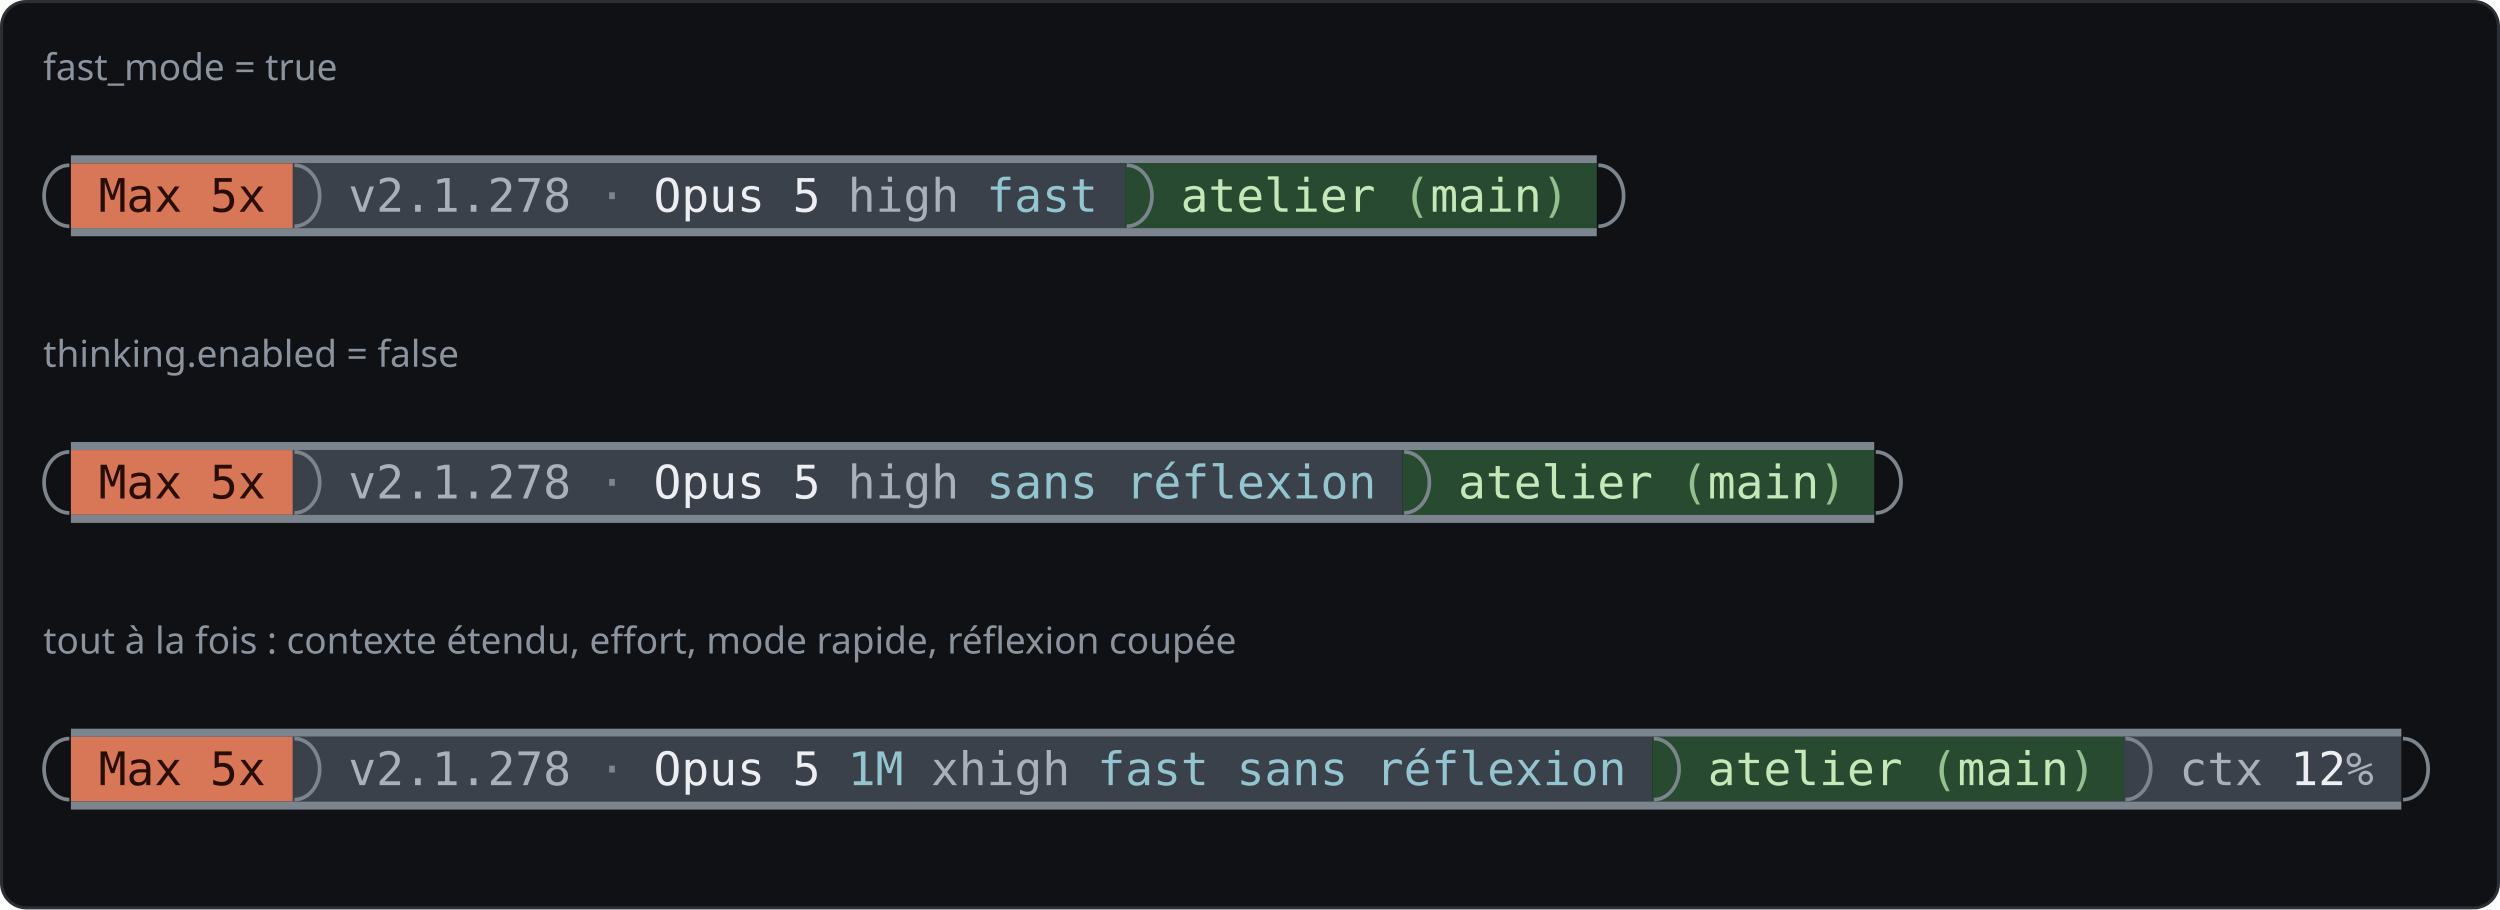
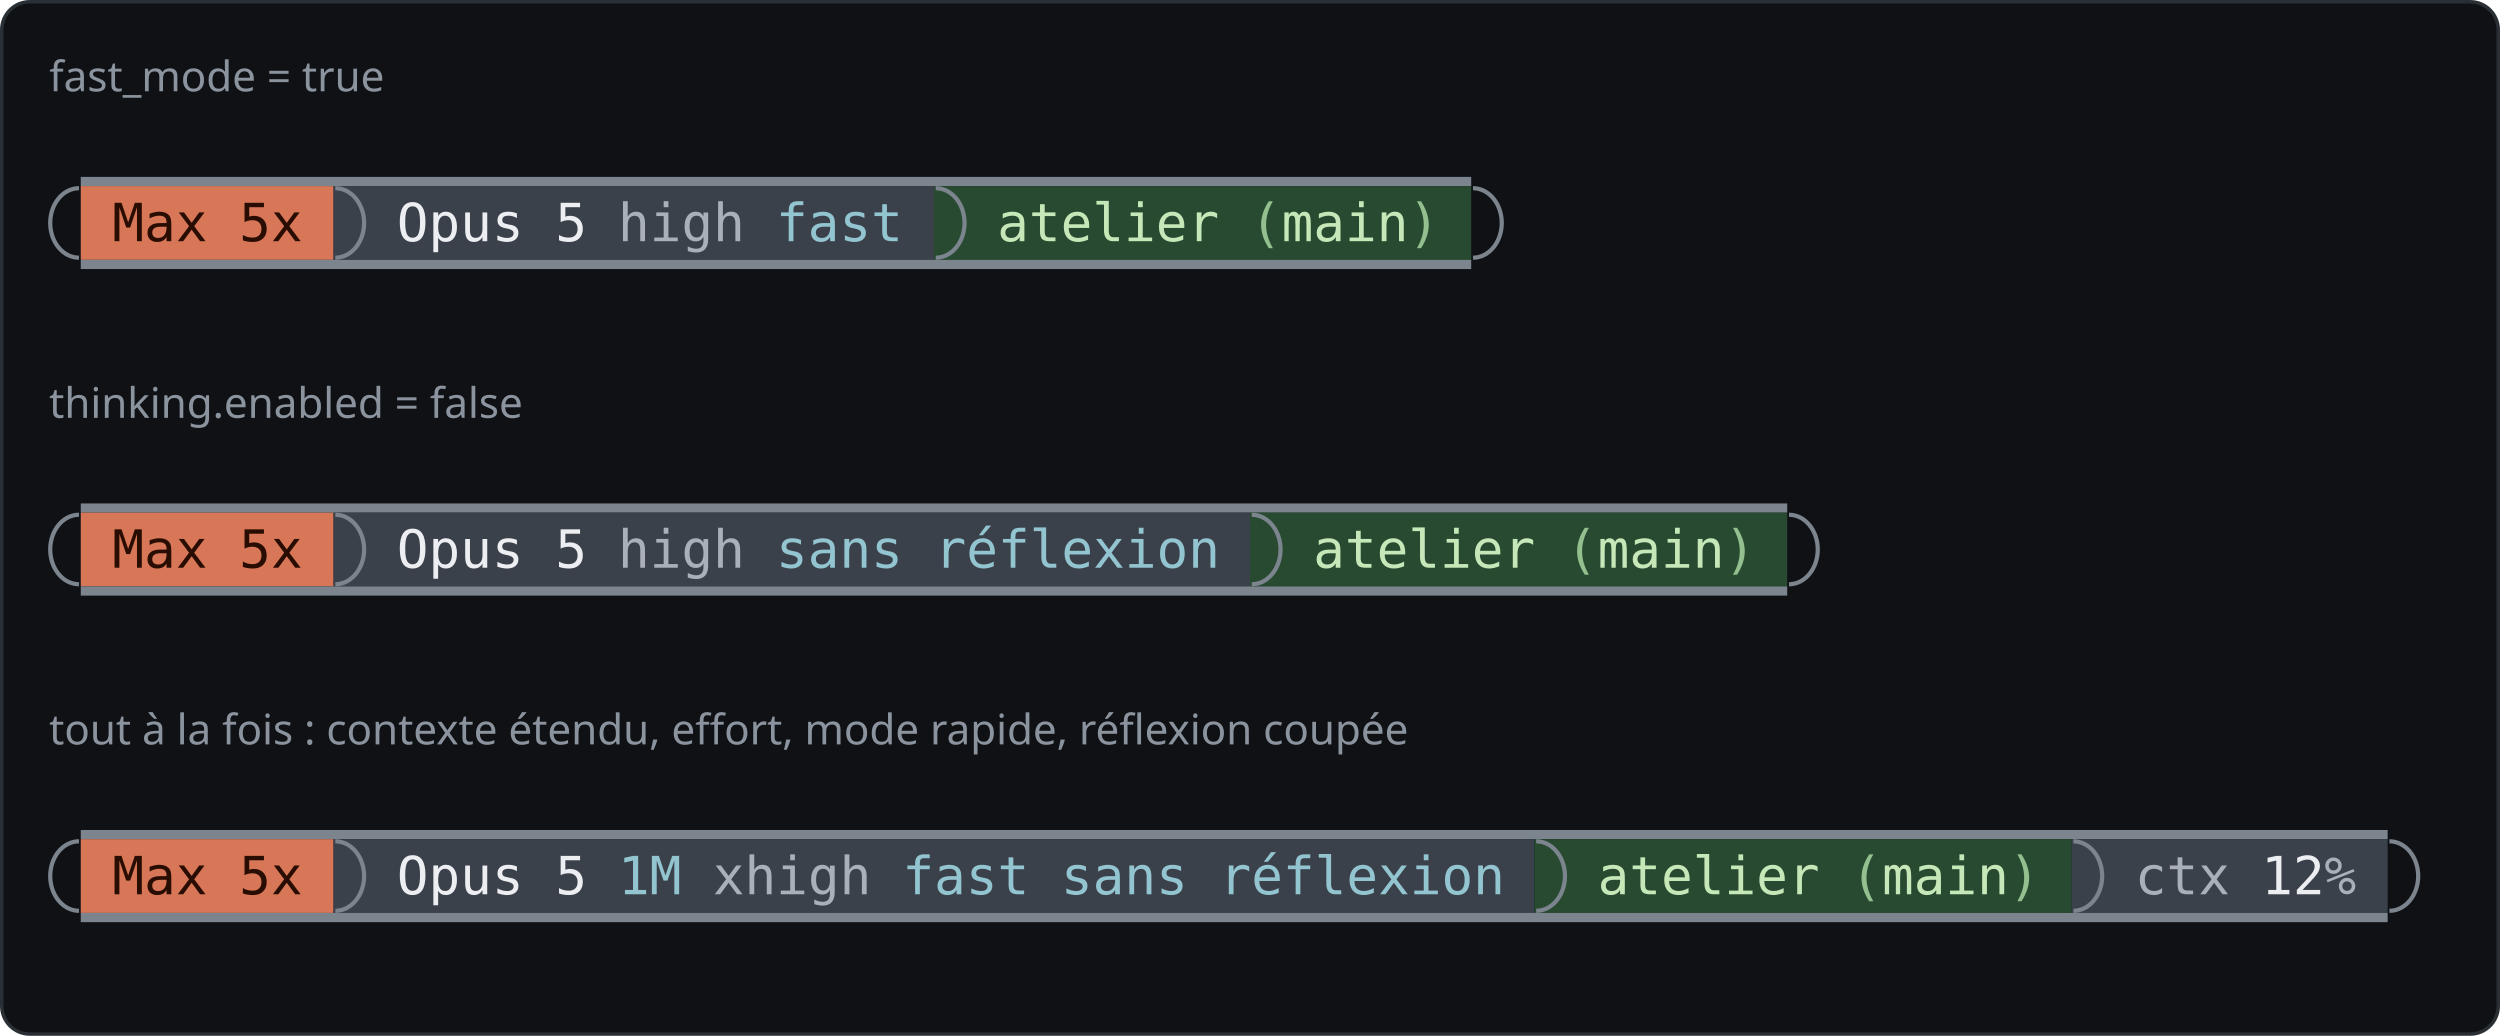
- <svg xmlns="http://www.w3.org/2000/svg" width="811" height="295" viewBox="0 0 811 295" role="img" aria-labelledby="titre">
+ <svg xmlns="http://www.w3.org/2000/svg" width="712" height="295" viewBox="0 0 712 295" role="img" aria-labelledby="titre">
  <style>text{font-family:'Cascadia Mono','Consolas','DejaVu Sans Mono',monospace;font-size:15px;dominant-baseline:central;white-space:pre}.l{font-family:'Segoe UI',system-ui,sans-serif;font-size:12px;fill:#8b949e;dominant-baseline:auto}</style>
-   <rect x="0.5" y="0.5" width="810" height="294" rx="8" fill="#0f1114" stroke="#2a2f36" />
+   <rect x="0.5" y="0.5" width="711" height="294" rx="8" fill="#0f1114" stroke="#2a2f36" />
  <text class="l" x="14" y="26">fast_mode = true</text>
-   <rect x="23" y="50.38" width="495" height="2.63" fill="rgb(124,132,142)" />
+   <rect x="23" y="50.38" width="396" height="2.63" fill="rgb(124,132,142)" />
  <rect x="23" y="53" width="72" height="21" fill="rgb(215,119,87)" />
-   <rect x="95" y="53" width="270" height="21" fill="rgb(59,65,75)" />
-   <rect x="365" y="53" width="153" height="21" fill="rgb(39,74,49)" />
+   <rect x="95" y="53" width="171" height="21" fill="rgb(59,65,75)" />
+   <rect x="266" y="53" width="153" height="21" fill="rgb(39,74,49)" />
  <path d="M 22.5,53.6 A 8.2,9.9 0 0 0 22.5,73.4" fill="none" stroke="rgb(124,132,142)" stroke-width="1.2" />
  <path d="M 95.5,53.6 A 8.2,9.9 0 0 1 95.5,73.4" fill="none" stroke="rgb(124,132,142)" stroke-width="1.2" />
-   <path d="M 365.5,53.6 A 8.2,9.9 0 0 1 365.5,73.4" fill="none" stroke="rgb(124,132,142)" stroke-width="1.2" />
-   <path d="M 518.5,53.6 A 8.2,9.9 0 0 1 518.5,73.4" fill="none" stroke="rgb(124,132,142)" stroke-width="1.2" />
+   <path d="M 266.5,53.6 A 8.2,9.9 0 0 1 266.5,73.4" fill="none" stroke="rgb(124,132,142)" stroke-width="1.2" />
+   <path d="M 419.5,53.6 A 8.2,9.9 0 0 1 419.5,73.4" fill="none" stroke="rgb(124,132,142)" stroke-width="1.2" />
  <text x="32" y="63.5" textLength="63" lengthAdjust="spacingAndGlyphs" fill="rgb(42,13,2)" xml:space="preserve">Max 5x </text>
-   <text x="113" y="63.5" textLength="72" lengthAdjust="spacingAndGlyphs" fill="rgb(169,176,184)" xml:space="preserve">v2.1.278</text>
-   <text x="185" y="63.5" textLength="27" lengthAdjust="spacingAndGlyphs" fill="rgb(124,132,142)" xml:space="preserve"> · </text>
-   <text x="212" y="63.5" textLength="63" lengthAdjust="spacingAndGlyphs" fill="rgb(236,238,241)" xml:space="preserve">Opus 5 </text>
-   <text x="275" y="63.5" textLength="45" lengthAdjust="spacingAndGlyphs" fill="rgb(169,176,184)" xml:space="preserve">high </text>
-   <text x="320" y="63.5" textLength="45" lengthAdjust="spacingAndGlyphs" fill="rgb(147,197,208)" xml:space="preserve">fast </text>
-   <text x="383" y="63.5" textLength="63" lengthAdjust="spacingAndGlyphs" fill="rgb(198,232,184)" xml:space="preserve">atelier</text>
-   <text x="446" y="63.5" textLength="18" lengthAdjust="spacingAndGlyphs" fill="rgb(147,192,142)" xml:space="preserve"> (</text>
-   <text x="464" y="63.5" textLength="36" lengthAdjust="spacingAndGlyphs" fill="rgb(198,232,184)" xml:space="preserve">main</text>
-   <text x="500" y="63.5" textLength="18" lengthAdjust="spacingAndGlyphs" fill="rgb(147,192,142)" xml:space="preserve">) </text>
-   <rect x="23" y="74" width="495" height="2.63" fill="rgb(124,132,142)" />
+   <text x="113" y="63.5" textLength="63" lengthAdjust="spacingAndGlyphs" fill="rgb(236,238,241)" xml:space="preserve">Opus 5 </text>
+   <text x="176" y="63.5" textLength="45" lengthAdjust="spacingAndGlyphs" fill="rgb(169,176,184)" xml:space="preserve">high </text>
+   <text x="221" y="63.5" textLength="45" lengthAdjust="spacingAndGlyphs" fill="rgb(147,197,208)" xml:space="preserve">fast </text>
+   <text x="284" y="63.5" textLength="63" lengthAdjust="spacingAndGlyphs" fill="rgb(198,232,184)" xml:space="preserve">atelier</text>
+   <text x="347" y="63.5" textLength="18" lengthAdjust="spacingAndGlyphs" fill="rgb(147,192,142)" xml:space="preserve"> (</text>
+   <text x="365" y="63.5" textLength="36" lengthAdjust="spacingAndGlyphs" fill="rgb(198,232,184)" xml:space="preserve">main</text>
+   <text x="401" y="63.5" textLength="18" lengthAdjust="spacingAndGlyphs" fill="rgb(147,192,142)" xml:space="preserve">) </text>
+   <rect x="23" y="74" width="396" height="2.63" fill="rgb(124,132,142)" />
  <text class="l" x="14" y="119">thinking.enabled = false</text>
-   <rect x="23" y="143.38" width="585" height="2.63" fill="rgb(124,132,142)" />
+   <rect x="23" y="143.38" width="486" height="2.63" fill="rgb(124,132,142)" />
  <rect x="23" y="146" width="72" height="21" fill="rgb(215,119,87)" />
-   <rect x="95" y="146" width="360" height="21" fill="rgb(59,65,75)" />
-   <rect x="455" y="146" width="153" height="21" fill="rgb(39,74,49)" />
+   <rect x="95" y="146" width="261" height="21" fill="rgb(59,65,75)" />
+   <rect x="356" y="146" width="153" height="21" fill="rgb(39,74,49)" />
  <path d="M 22.5,146.6 A 8.2,9.9 0 0 0 22.5,166.4" fill="none" stroke="rgb(124,132,142)" stroke-width="1.2" />
  <path d="M 95.5,146.6 A 8.2,9.9 0 0 1 95.5,166.4" fill="none" stroke="rgb(124,132,142)" stroke-width="1.2" />
-   <path d="M 455.5,146.6 A 8.2,9.9 0 0 1 455.5,166.4" fill="none" stroke="rgb(124,132,142)" stroke-width="1.2" />
-   <path d="M 608.5,146.6 A 8.2,9.9 0 0 1 608.5,166.4" fill="none" stroke="rgb(124,132,142)" stroke-width="1.2" />
+   <path d="M 356.5,146.6 A 8.2,9.9 0 0 1 356.5,166.4" fill="none" stroke="rgb(124,132,142)" stroke-width="1.2" />
+   <path d="M 509.5,146.6 A 8.2,9.9 0 0 1 509.5,166.4" fill="none" stroke="rgb(124,132,142)" stroke-width="1.2" />
  <text x="32" y="156.5" textLength="63" lengthAdjust="spacingAndGlyphs" fill="rgb(42,13,2)" xml:space="preserve">Max 5x </text>
-   <text x="113" y="156.5" textLength="72" lengthAdjust="spacingAndGlyphs" fill="rgb(169,176,184)" xml:space="preserve">v2.1.278</text>
-   <text x="185" y="156.5" textLength="27" lengthAdjust="spacingAndGlyphs" fill="rgb(124,132,142)" xml:space="preserve"> · </text>
-   <text x="212" y="156.5" textLength="63" lengthAdjust="spacingAndGlyphs" fill="rgb(236,238,241)" xml:space="preserve">Opus 5 </text>
-   <text x="275" y="156.5" textLength="45" lengthAdjust="spacingAndGlyphs" fill="rgb(169,176,184)" xml:space="preserve">high </text>
-   <text x="320" y="156.5" textLength="135" lengthAdjust="spacingAndGlyphs" fill="rgb(147,197,208)" xml:space="preserve">sans réflexion </text>
-   <text x="473" y="156.5" textLength="63" lengthAdjust="spacingAndGlyphs" fill="rgb(198,232,184)" xml:space="preserve">atelier</text>
-   <text x="536" y="156.5" textLength="18" lengthAdjust="spacingAndGlyphs" fill="rgb(147,192,142)" xml:space="preserve"> (</text>
-   <text x="554" y="156.5" textLength="36" lengthAdjust="spacingAndGlyphs" fill="rgb(198,232,184)" xml:space="preserve">main</text>
-   <text x="590" y="156.5" textLength="18" lengthAdjust="spacingAndGlyphs" fill="rgb(147,192,142)" xml:space="preserve">) </text>
-   <rect x="23" y="167" width="585" height="2.63" fill="rgb(124,132,142)" />
+   <text x="113" y="156.5" textLength="63" lengthAdjust="spacingAndGlyphs" fill="rgb(236,238,241)" xml:space="preserve">Opus 5 </text>
+   <text x="176" y="156.5" textLength="45" lengthAdjust="spacingAndGlyphs" fill="rgb(169,176,184)" xml:space="preserve">high </text>
+   <text x="221" y="156.5" textLength="135" lengthAdjust="spacingAndGlyphs" fill="rgb(147,197,208)" xml:space="preserve">sans réflexion </text>
+   <text x="374" y="156.5" textLength="63" lengthAdjust="spacingAndGlyphs" fill="rgb(198,232,184)" xml:space="preserve">atelier</text>
+   <text x="437" y="156.5" textLength="18" lengthAdjust="spacingAndGlyphs" fill="rgb(147,192,142)" xml:space="preserve"> (</text>
+   <text x="455" y="156.5" textLength="36" lengthAdjust="spacingAndGlyphs" fill="rgb(198,232,184)" xml:space="preserve">main</text>
+   <text x="491" y="156.5" textLength="18" lengthAdjust="spacingAndGlyphs" fill="rgb(147,192,142)" xml:space="preserve">) </text>
+   <rect x="23" y="167" width="486" height="2.63" fill="rgb(124,132,142)" />
  <text class="l" x="14" y="212">tout à la fois : contexte étendu, effort, mode rapide, réflexion coupée</text>
-   <rect x="23" y="236.38" width="756" height="2.63" fill="rgb(124,132,142)" />
+   <rect x="23" y="236.38" width="657" height="2.63" fill="rgb(124,132,142)" />
  <rect x="23" y="239" width="72" height="21" fill="rgb(215,119,87)" />
-   <rect x="95" y="239" width="441" height="21" fill="rgb(59,65,75)" />
-   <rect x="536" y="239" width="153" height="21" fill="rgb(39,74,49)" />
-   <rect x="689" y="239" width="90" height="21" fill="rgb(59,65,75)" />
+   <rect x="95" y="239" width="342" height="21" fill="rgb(59,65,75)" />
+   <rect x="437" y="239" width="153" height="21" fill="rgb(39,74,49)" />
+   <rect x="590" y="239" width="90" height="21" fill="rgb(59,65,75)" />
  <path d="M 22.5,239.6 A 8.2,9.9 0 0 0 22.5,259.4" fill="none" stroke="rgb(124,132,142)" stroke-width="1.2" />
  <path d="M 95.5,239.6 A 8.2,9.9 0 0 1 95.5,259.4" fill="none" stroke="rgb(124,132,142)" stroke-width="1.2" />
-   <path d="M 536.5,239.6 A 8.2,9.9 0 0 1 536.5,259.4" fill="none" stroke="rgb(124,132,142)" stroke-width="1.2" />
-   <path d="M 689.5,239.6 A 8.2,9.9 0 0 1 689.5,259.4" fill="none" stroke="rgb(124,132,142)" stroke-width="1.2" />
-   <path d="M 779.5,239.6 A 8.2,9.9 0 0 1 779.5,259.4" fill="none" stroke="rgb(124,132,142)" stroke-width="1.2" />
+   <path d="M 437.5,239.6 A 8.2,9.9 0 0 1 437.5,259.4" fill="none" stroke="rgb(124,132,142)" stroke-width="1.2" />
+   <path d="M 590.5,239.6 A 8.2,9.9 0 0 1 590.5,259.4" fill="none" stroke="rgb(124,132,142)" stroke-width="1.2" />
+   <path d="M 680.5,239.6 A 8.2,9.9 0 0 1 680.5,259.4" fill="none" stroke="rgb(124,132,142)" stroke-width="1.2" />
  <text x="32" y="249.5" textLength="63" lengthAdjust="spacingAndGlyphs" fill="rgb(42,13,2)" xml:space="preserve">Max 5x </text>
-   <text x="113" y="249.5" textLength="72" lengthAdjust="spacingAndGlyphs" fill="rgb(169,176,184)" xml:space="preserve">v2.1.278</text>
-   <text x="185" y="249.5" textLength="27" lengthAdjust="spacingAndGlyphs" fill="rgb(124,132,142)" xml:space="preserve"> · </text>
-   <text x="212" y="249.5" textLength="63" lengthAdjust="spacingAndGlyphs" fill="rgb(236,238,241)" xml:space="preserve">Opus 5 </text>
-   <text x="275" y="249.5" textLength="27" lengthAdjust="spacingAndGlyphs" fill="rgb(147,197,208)" xml:space="preserve">1M </text>
-   <text x="302" y="249.5" textLength="54" lengthAdjust="spacingAndGlyphs" fill="rgb(169,176,184)" xml:space="preserve">xhigh </text>
-   <text x="356" y="249.5" textLength="180" lengthAdjust="spacingAndGlyphs" fill="rgb(147,197,208)" xml:space="preserve">fast sans réflexion </text>
-   <text x="554" y="249.5" textLength="63" lengthAdjust="spacingAndGlyphs" fill="rgb(198,232,184)" xml:space="preserve">atelier</text>
-   <text x="617" y="249.5" textLength="18" lengthAdjust="spacingAndGlyphs" fill="rgb(147,192,142)" xml:space="preserve"> (</text>
-   <text x="635" y="249.5" textLength="36" lengthAdjust="spacingAndGlyphs" fill="rgb(198,232,184)" xml:space="preserve">main</text>
-   <text x="671" y="249.5" textLength="18" lengthAdjust="spacingAndGlyphs" fill="rgb(147,192,142)" xml:space="preserve">) </text>
-   <text x="707" y="249.5" textLength="36" lengthAdjust="spacingAndGlyphs" fill="rgb(169,176,184)" xml:space="preserve">ctx </text>
-   <text x="743" y="249.5" textLength="18" lengthAdjust="spacingAndGlyphs" fill="rgb(236,238,241)" xml:space="preserve">12</text>
-   <text x="761" y="249.5" textLength="18" lengthAdjust="spacingAndGlyphs" fill="rgb(169,176,184)" xml:space="preserve">% </text>
-   <rect x="23" y="260" width="756" height="2.63" fill="rgb(124,132,142)" />
+   <text x="113" y="249.5" textLength="63" lengthAdjust="spacingAndGlyphs" fill="rgb(236,238,241)" xml:space="preserve">Opus 5 </text>
+   <text x="176" y="249.5" textLength="27" lengthAdjust="spacingAndGlyphs" fill="rgb(147,197,208)" xml:space="preserve">1M </text>
+   <text x="203" y="249.5" textLength="54" lengthAdjust="spacingAndGlyphs" fill="rgb(169,176,184)" xml:space="preserve">xhigh </text>
+   <text x="257" y="249.5" textLength="180" lengthAdjust="spacingAndGlyphs" fill="rgb(147,197,208)" xml:space="preserve">fast sans réflexion </text>
+   <text x="455" y="249.5" textLength="63" lengthAdjust="spacingAndGlyphs" fill="rgb(198,232,184)" xml:space="preserve">atelier</text>
+   <text x="518" y="249.5" textLength="18" lengthAdjust="spacingAndGlyphs" fill="rgb(147,192,142)" xml:space="preserve"> (</text>
+   <text x="536" y="249.5" textLength="36" lengthAdjust="spacingAndGlyphs" fill="rgb(198,232,184)" xml:space="preserve">main</text>
+   <text x="572" y="249.5" textLength="18" lengthAdjust="spacingAndGlyphs" fill="rgb(147,192,142)" xml:space="preserve">) </text>
+   <text x="608" y="249.5" textLength="36" lengthAdjust="spacingAndGlyphs" fill="rgb(169,176,184)" xml:space="preserve">ctx </text>
+   <text x="644" y="249.5" textLength="18" lengthAdjust="spacingAndGlyphs" fill="rgb(236,238,241)" xml:space="preserve">12</text>
+   <text x="662" y="249.5" textLength="18" lengthAdjust="spacingAndGlyphs" fill="rgb(169,176,184)" xml:space="preserve">% </text>
+   <rect x="23" y="260" width="657" height="2.63" fill="rgb(124,132,142)" />
</svg>
